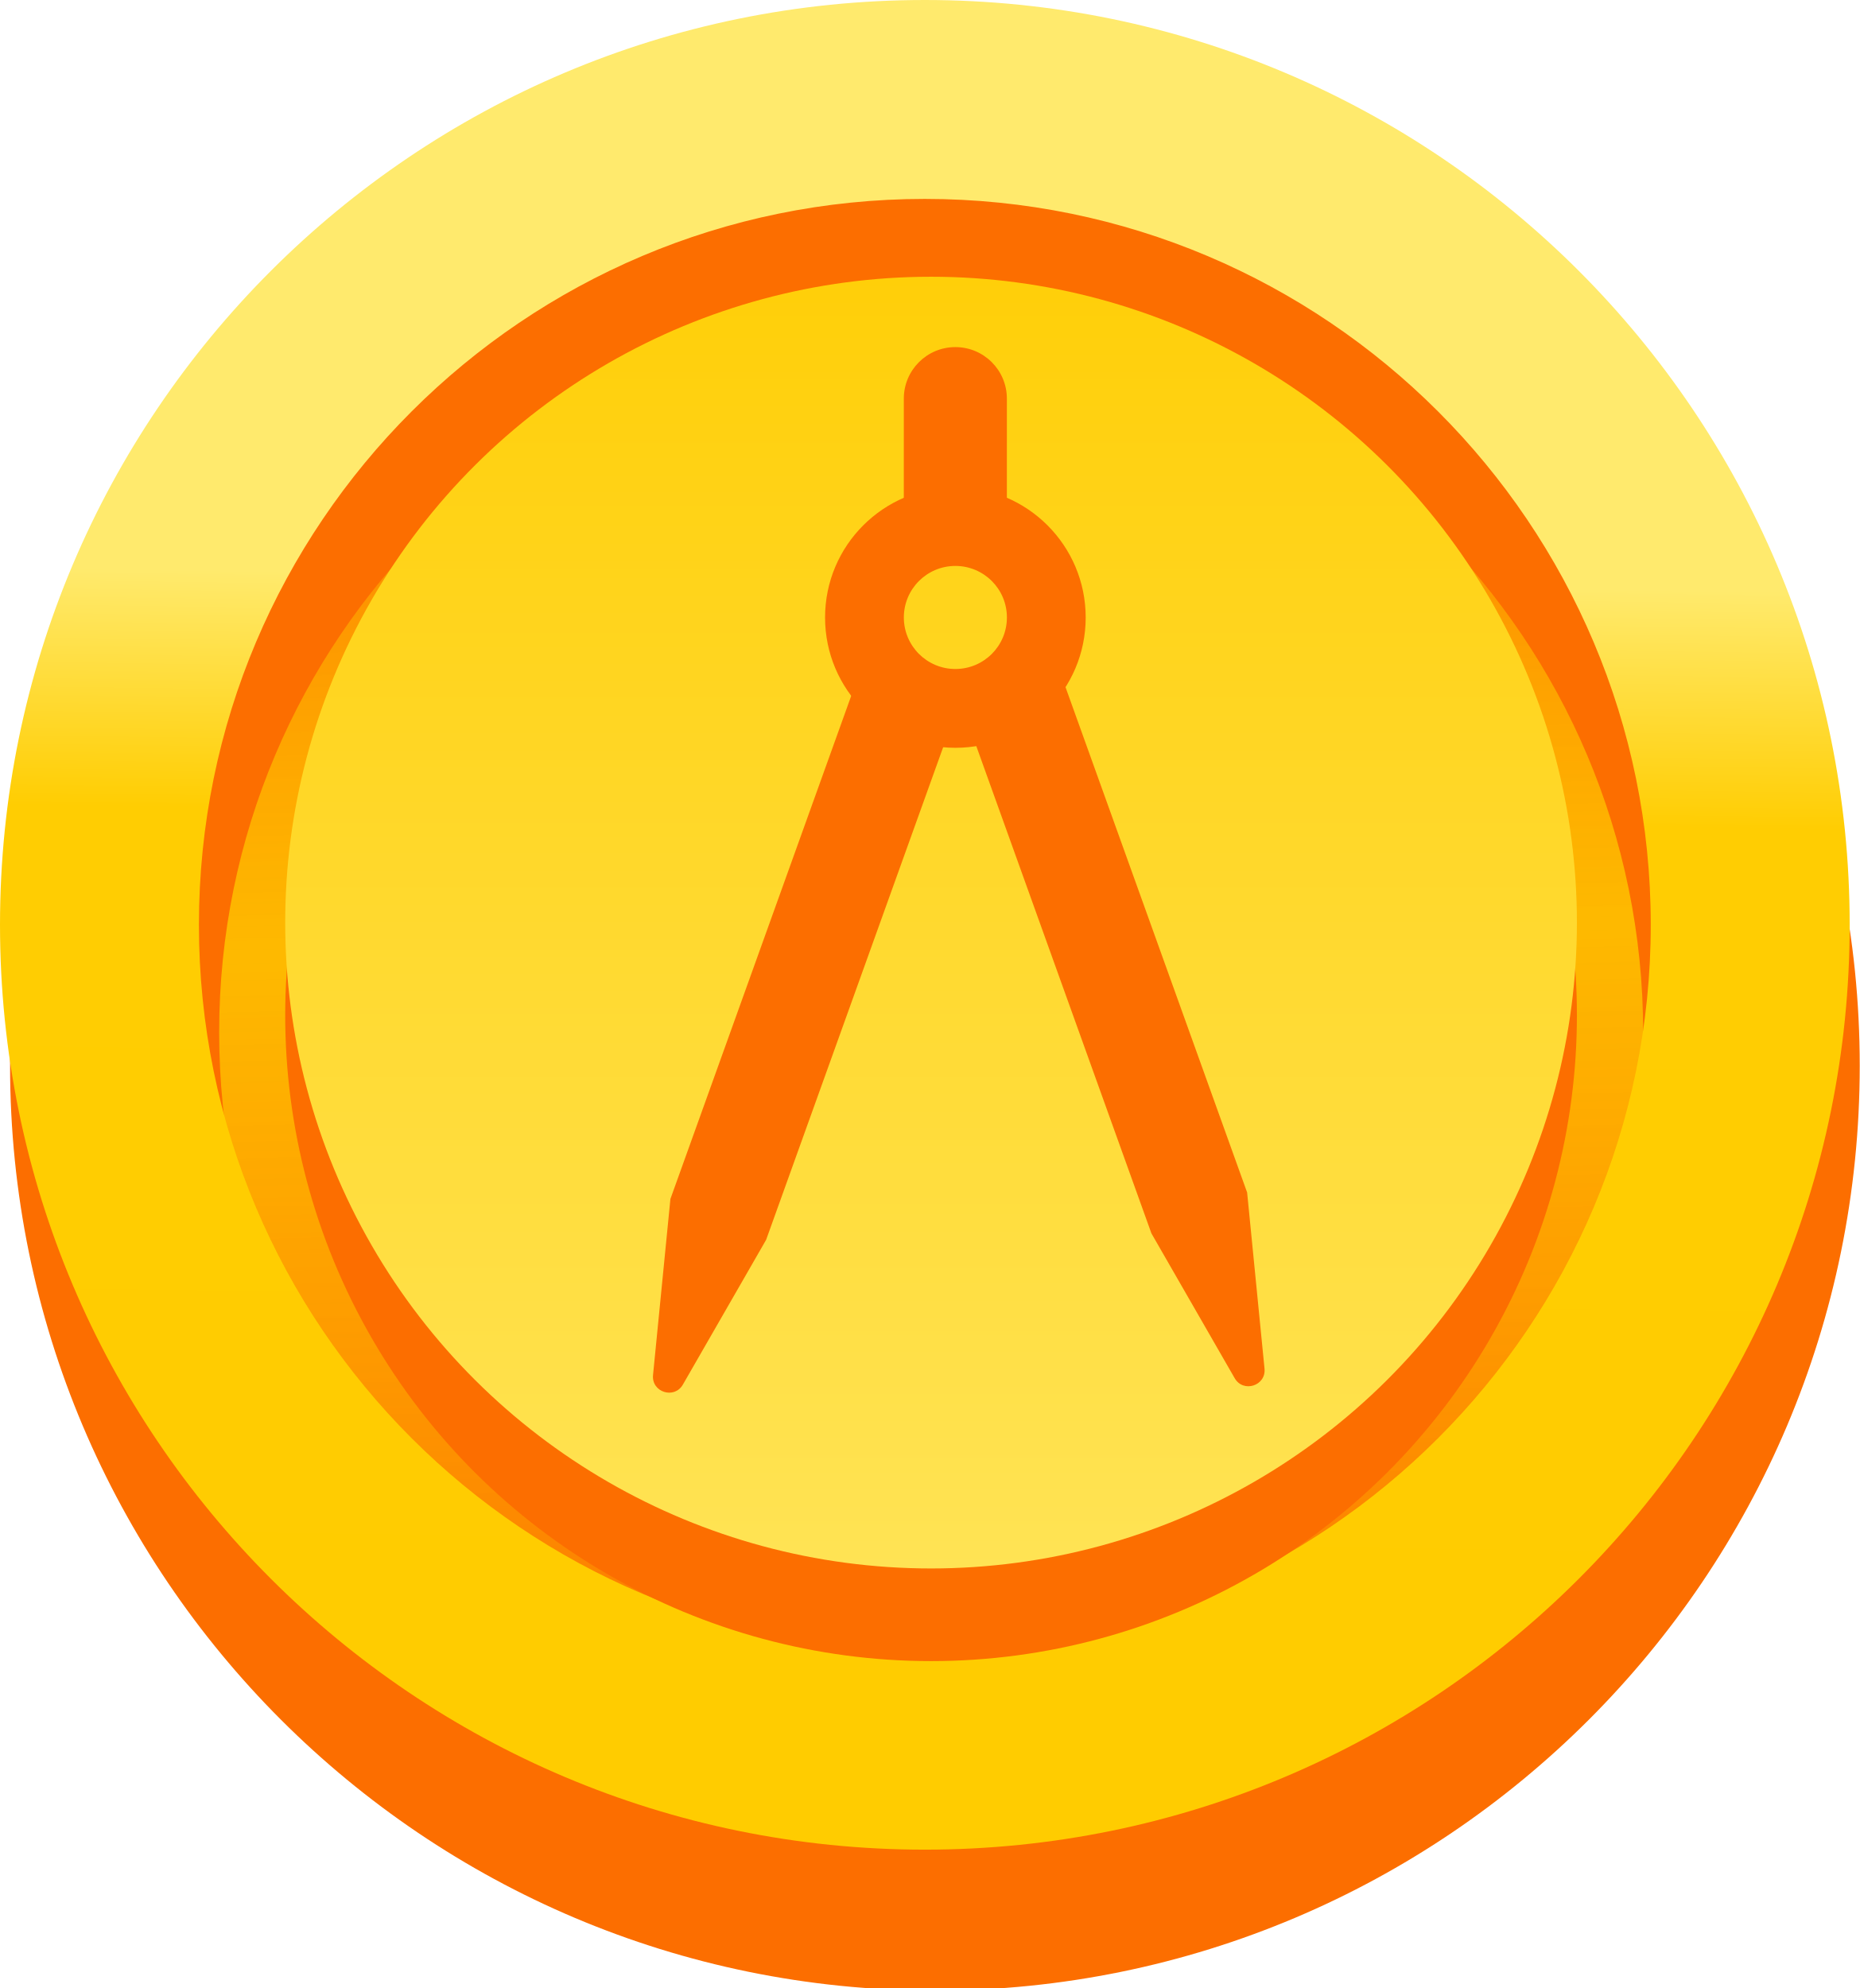
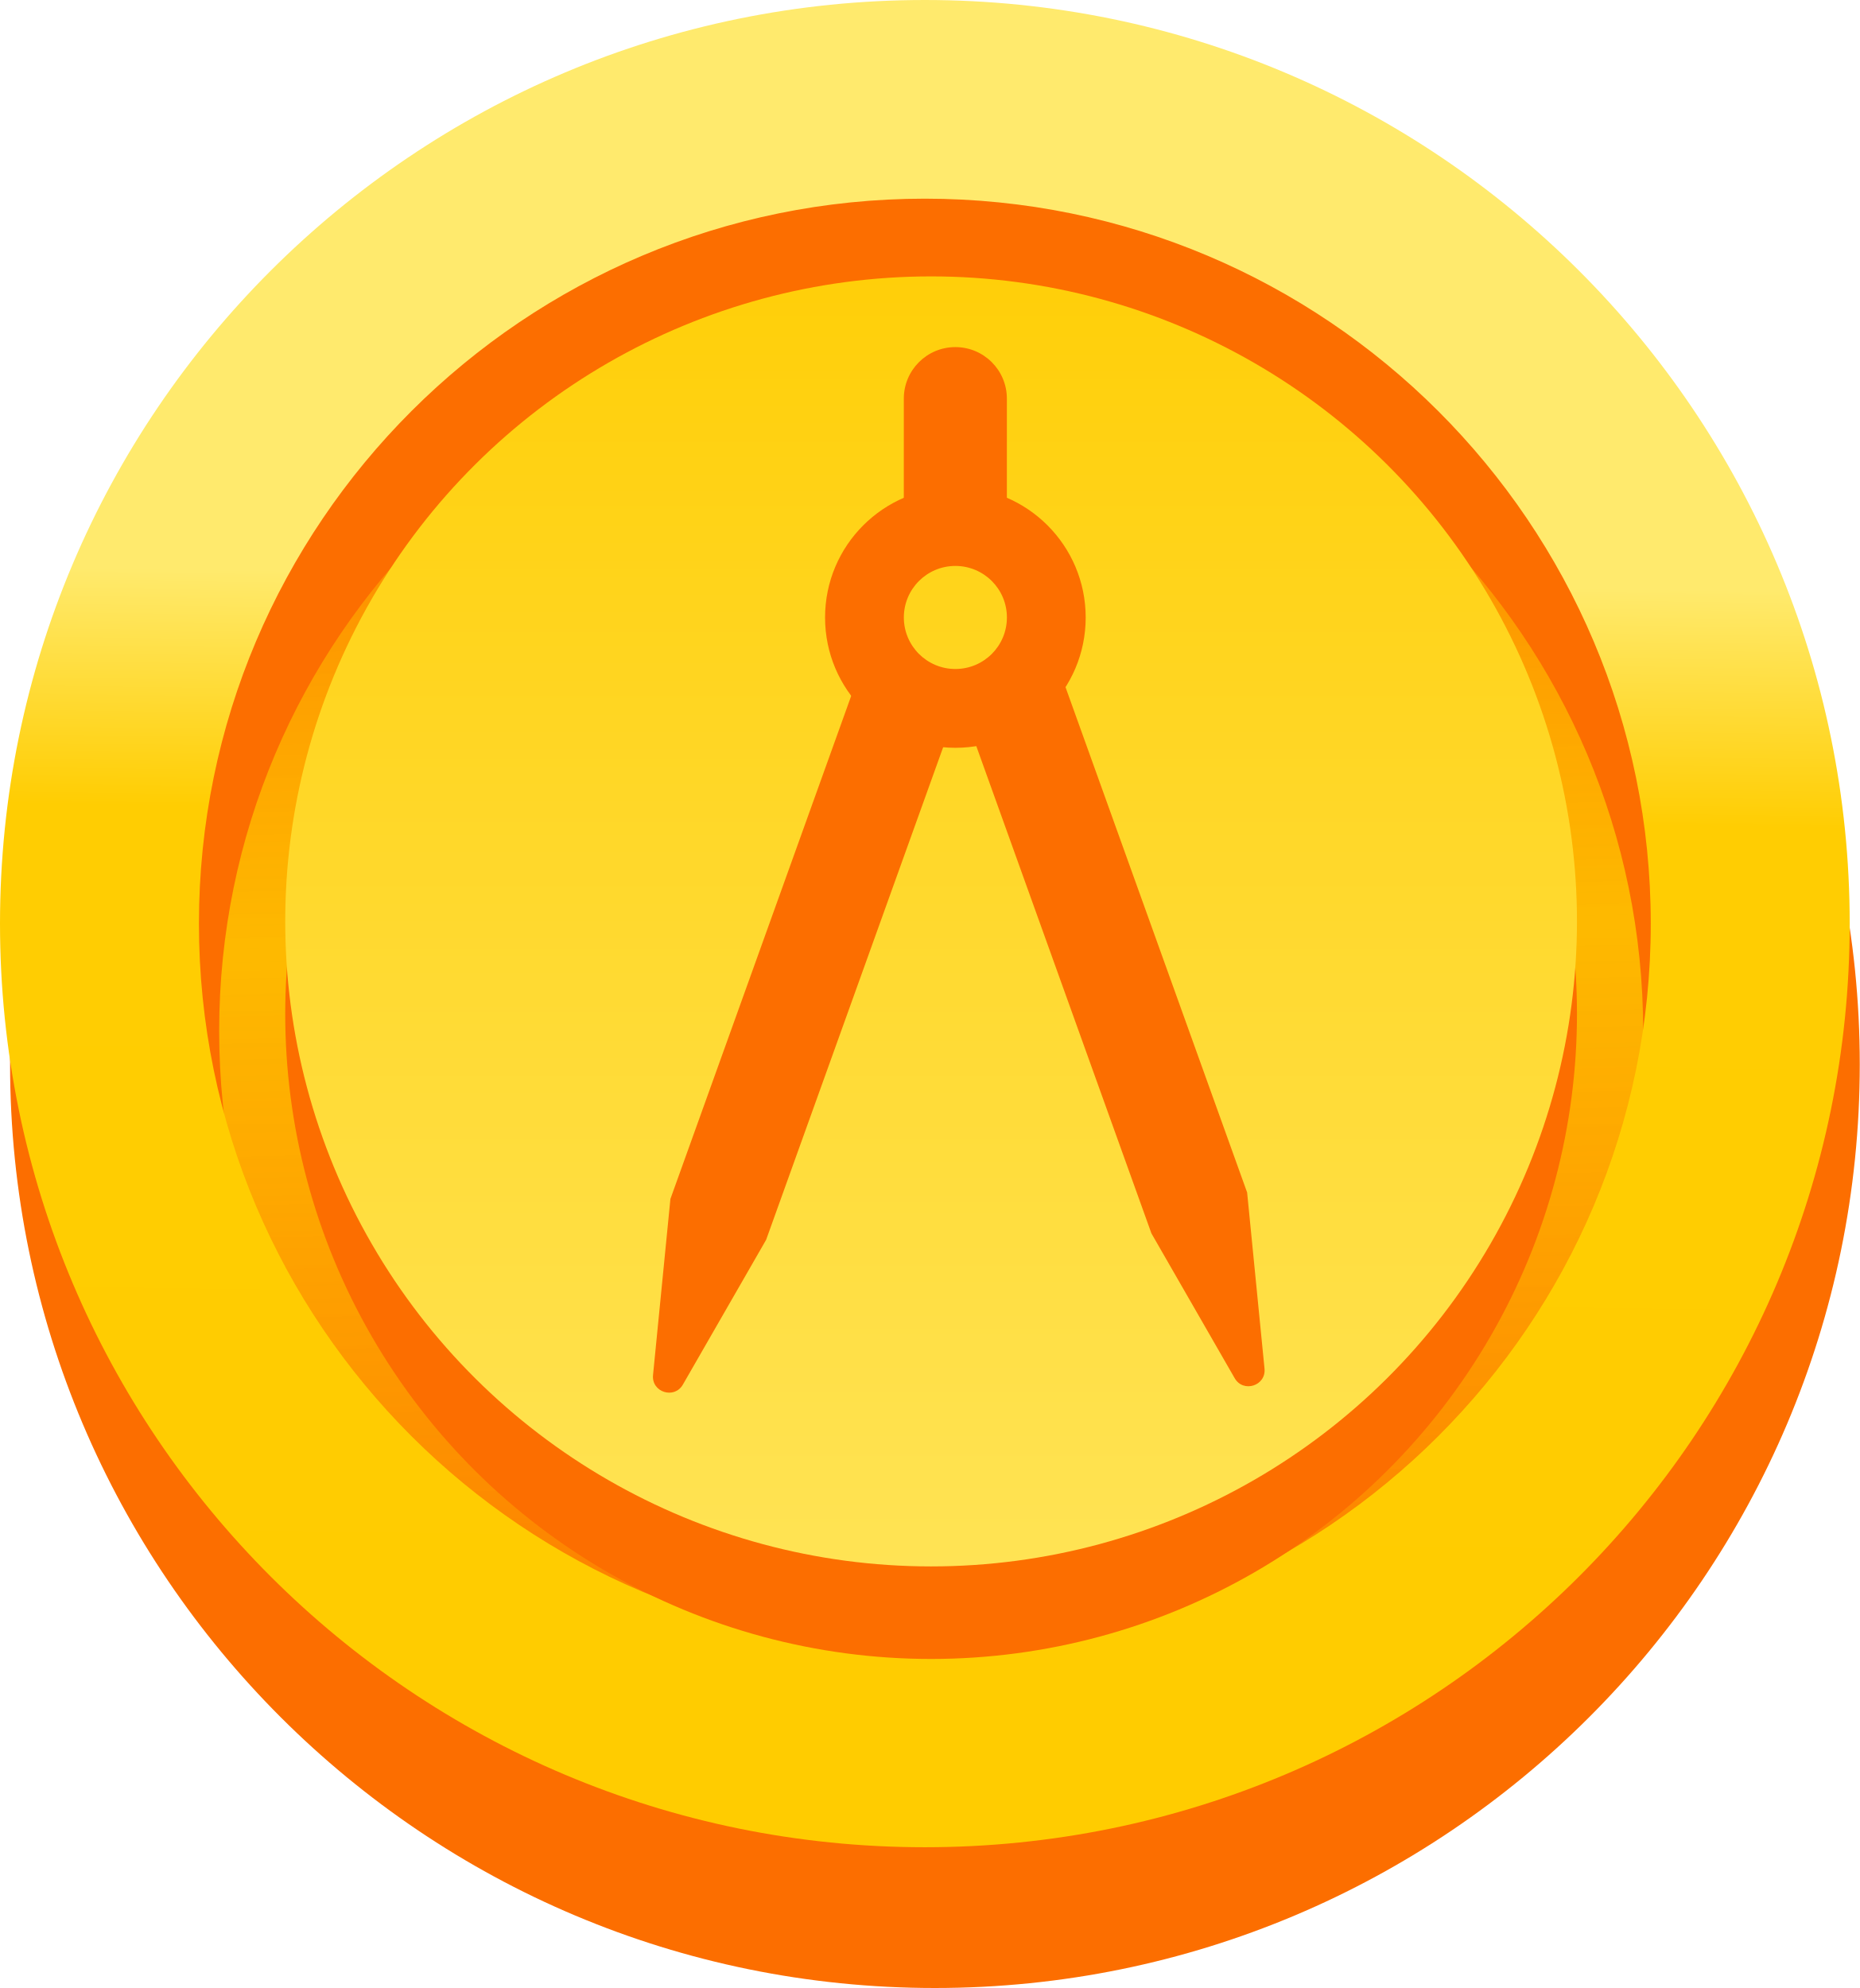
- <svg xmlns="http://www.w3.org/2000/svg" xmlns:xlink="http://www.w3.org/1999/xlink" id="Layer_1" data-name="Layer 1" width="58" height="62" viewBox="0 0 58 62">
+ <svg xmlns="http://www.w3.org/2000/svg" id="Layer_1" data-name="Layer 1" width="58" height="62" viewBox="0 0 58 62">
  <defs>
-     <linearGradient id="linear-gradient" x1="20.923" y1="44.873" x2="20.923" y2="-4.755" gradientUnits="userSpaceOnUse">
-       <stop offset="0" stop-color="#ffea6d" />
-       <stop offset=".833" stop-color="#ffcd02" />
-       <stop offset="1" stop-color="#fc0" />
-     </linearGradient>
-     <symbol id="New_Symbol" data-name="New Symbol" viewBox="0 0 41.793 44.733">
-       <g>
-         <use width="41.793" height="44.733" xlink:href="#button_gui" />
-         <g>
-           <path d="M8.354,30.072c-2.593-4.49-2.593-10.023,0-14.514,2.593-4.49,7.384-7.257,12.569-7.257s9.977,2.766,12.569,7.257,2.593,10.023,0,14.514-7.384,7.257-12.569,7.257-9.977-2.766-12.569-7.257ZM20.923,24.63c-1.002,0-1.814-.812-1.814-1.814s.812-1.814,1.814-1.814,1.814.812,1.814,1.814-.812,1.814-1.814,1.814Z" fill="#fc6e00" />
-           <path d="M8.354,27.99c-2.593-4.49-2.593-10.023,0-14.514s7.384-7.257,12.569-7.257,9.977,2.766,12.569,7.257,2.593,10.023,0,14.514-7.384,7.257-12.569,7.257-9.977-2.766-12.569-7.257Z" fill="url(#linear-gradient)" />
-         </g>
-       </g>
-     </symbol>
-     <linearGradient id="linear-gradient-2" x1="21.244" y1="39.677" x2="20.399" y2="5.016" gradientUnits="userSpaceOnUse">
+     <linearGradient id="linear-gradient" x1="29.482" y1="54.992" x2="28.31" y2="6.953" gradientUnits="userSpaceOnUse">
      <stop offset="0" stop-color="#fc6e00" />
      <stop offset=".536" stop-color="#fc0" stop-opacity=".8" />
      <stop offset=".911" stop-color="#fc7800" />
      <stop offset="1" stop-color="#fc7e00" />
    </linearGradient>
-     <linearGradient id="linear-gradient-3" x1="21.026" y1="3.036" x2="20.519" y2="40.064" gradientUnits="userSpaceOnUse">
+     <linearGradient id="linear-gradient-2" x1="29.18" y1="4.208" x2="28.477" y2="55.529" gradientUnits="userSpaceOnUse">
      <stop offset=".27" stop-color="#ffea6d" />
      <stop offset=".414" stop-color="#ffcd02" />
      <stop offset="1" stop-color="#fc0" />
    </linearGradient>
-     <symbol id="button_gui" viewBox="0 0 41.793 44.733">
-       <g>
-         <circle cx="21.009" cy="23.95" r="20.783" fill="#fc6e00" />
-         <circle cx="20.783" cy="20.783" r="17.651" fill="url(#linear-gradient-2)" />
-         <path d="M20.925,4.361C10.521,4.361,2.086,12.796,2.086,23.2s8.434,18.839,18.839,18.839,18.839-8.434,18.839-18.839S31.33,4.361,20.925,4.361ZM20.925,39.2c-8.836,0-16-7.163-16-16s7.163-16,16-16,16,7.163,16,16-7.163,16-16,16Z" fill="#fc6e00" />
-         <path d="M20.783,0C9.305,0,0,9.305,0,20.783s9.305,20.783,20.783,20.783,20.783-9.305,20.783-20.783S32.261,0,20.783,0ZM20.783,37.096c-9.009,0-16.313-7.304-16.313-16.313S11.774,4.47,20.783,4.47s16.313,7.304,16.313,16.313-7.304,16.313-16.313,16.313Z" fill="url(#linear-gradient-3)" />
-       </g>
-     </symbol>
+     <linearGradient id="linear-gradient-3" x1="29.037" y1="62.194" x2="29.037" y2="-6.59" gradientUnits="userSpaceOnUse">
+       <stop offset="0" stop-color="#ffea6d" />
+       <stop offset=".833" stop-color="#ffcd02" />
+       <stop offset="1" stop-color="#fc0" />
+     </linearGradient>
  </defs>
-   <use width="41.793" height="44.733" transform="scale(1.3878)" xlink:href="#New_Symbol" />
+   <g>
+     <g>
+       <ellipse cx="29.157" cy="33.195" rx="28.843" ry="28.805" fill="#fc6e00" />
+       <ellipse cx="28.843" cy="28.805" rx="24.496" ry="24.464" fill="url(#linear-gradient)" />
+       <path d="M29.04,6.045C14.601,6.045,2.896,17.735,2.896,32.155s11.706,26.111,26.145,26.111,26.145-11.69,26.145-26.111S43.48,6.045,29.04,6.045ZM29.04,54.331c-12.263,0-22.205-9.928-22.205-22.176S16.777,9.98,29.04,9.98s22.205,9.928,22.205,22.176-9.941,22.176-22.205,22.176Z" fill="#fc6e00" />
+       <path d="M28.843,0C12.914,0,0,12.896,0,28.805s12.914,28.805,28.843,28.805,28.843-12.896,28.843-28.805S44.773,0,28.843,0ZM28.843,51.415c-12.503,0-22.639-10.123-22.639-22.61S16.34,6.196,28.843,6.196s22.639,10.123,22.639,22.61-10.136,22.61-22.639,22.61Z" fill="url(#linear-gradient-2)" />
+     </g>
+     <g>
+       <path d="M11.594,41.68c-3.598-6.224-3.598-13.892,0-20.116,3.598-6.224,10.247-10.058,17.444-10.058s13.846,3.834,17.444,10.058c3.598,6.224,3.598,13.892,0,20.116-3.598,6.224-10.247,10.058-17.444,10.058s-13.846-3.834-17.444-10.058ZM29.037,34.136c-1.391,0-2.517-1.126-2.517-2.514s1.126-2.514,2.517-2.514,2.517,1.126,2.517,2.514-1.126,2.514-2.517,2.514Z" fill="#fc6e00" />
+       <path d="M11.594,38.794c-3.598-6.224-3.598-13.892,0-20.116,3.598-6.224,10.247-10.058,17.444-10.058s13.846,3.834,17.444,10.058c3.598,6.224,3.598,13.892,0,20.116s-10.247,10.058-17.444,10.058-13.846-3.834-17.444-10.058Z" fill="url(#linear-gradient-3)" />
+     </g>
+   </g>
  <g>
    <path d="M26.787,21.032l-5.879,16.359-.542,5.492c-.053.536.663.765.931.298l2.596-4.515,5.879-16.359-2.986-1.275Z" fill="#fc6e00" />
    <path d="M33.015,20.832l5.879,16.359.542,5.492c.053.536-.663.765-.931.298l-2.596-4.515-5.879-16.359,2.986-1.275Z" fill="#fc6e00" />
    <path d="M31.401,16.095v-3.663c0-.887-.719-1.607-1.607-1.607h0c-.887,0-1.607.719-1.607,1.607v3.663s1.607,0,1.607,0h1.607Z" fill="#fc6e00" />
    <path d="M29.795,15.194c-2.244,0-4.064,1.819-4.064,4.064s1.819,4.064,4.064,4.064,4.064-1.819,4.064-4.064-1.819-4.064-4.064-4.064ZM29.795,20.864c-.887,0-1.607-.719-1.607-1.607s.719-1.607,1.607-1.607,1.607.719,1.607,1.607-.719,1.607-1.607,1.607Z" fill="#fc6e00" />
  </g>
</svg>
